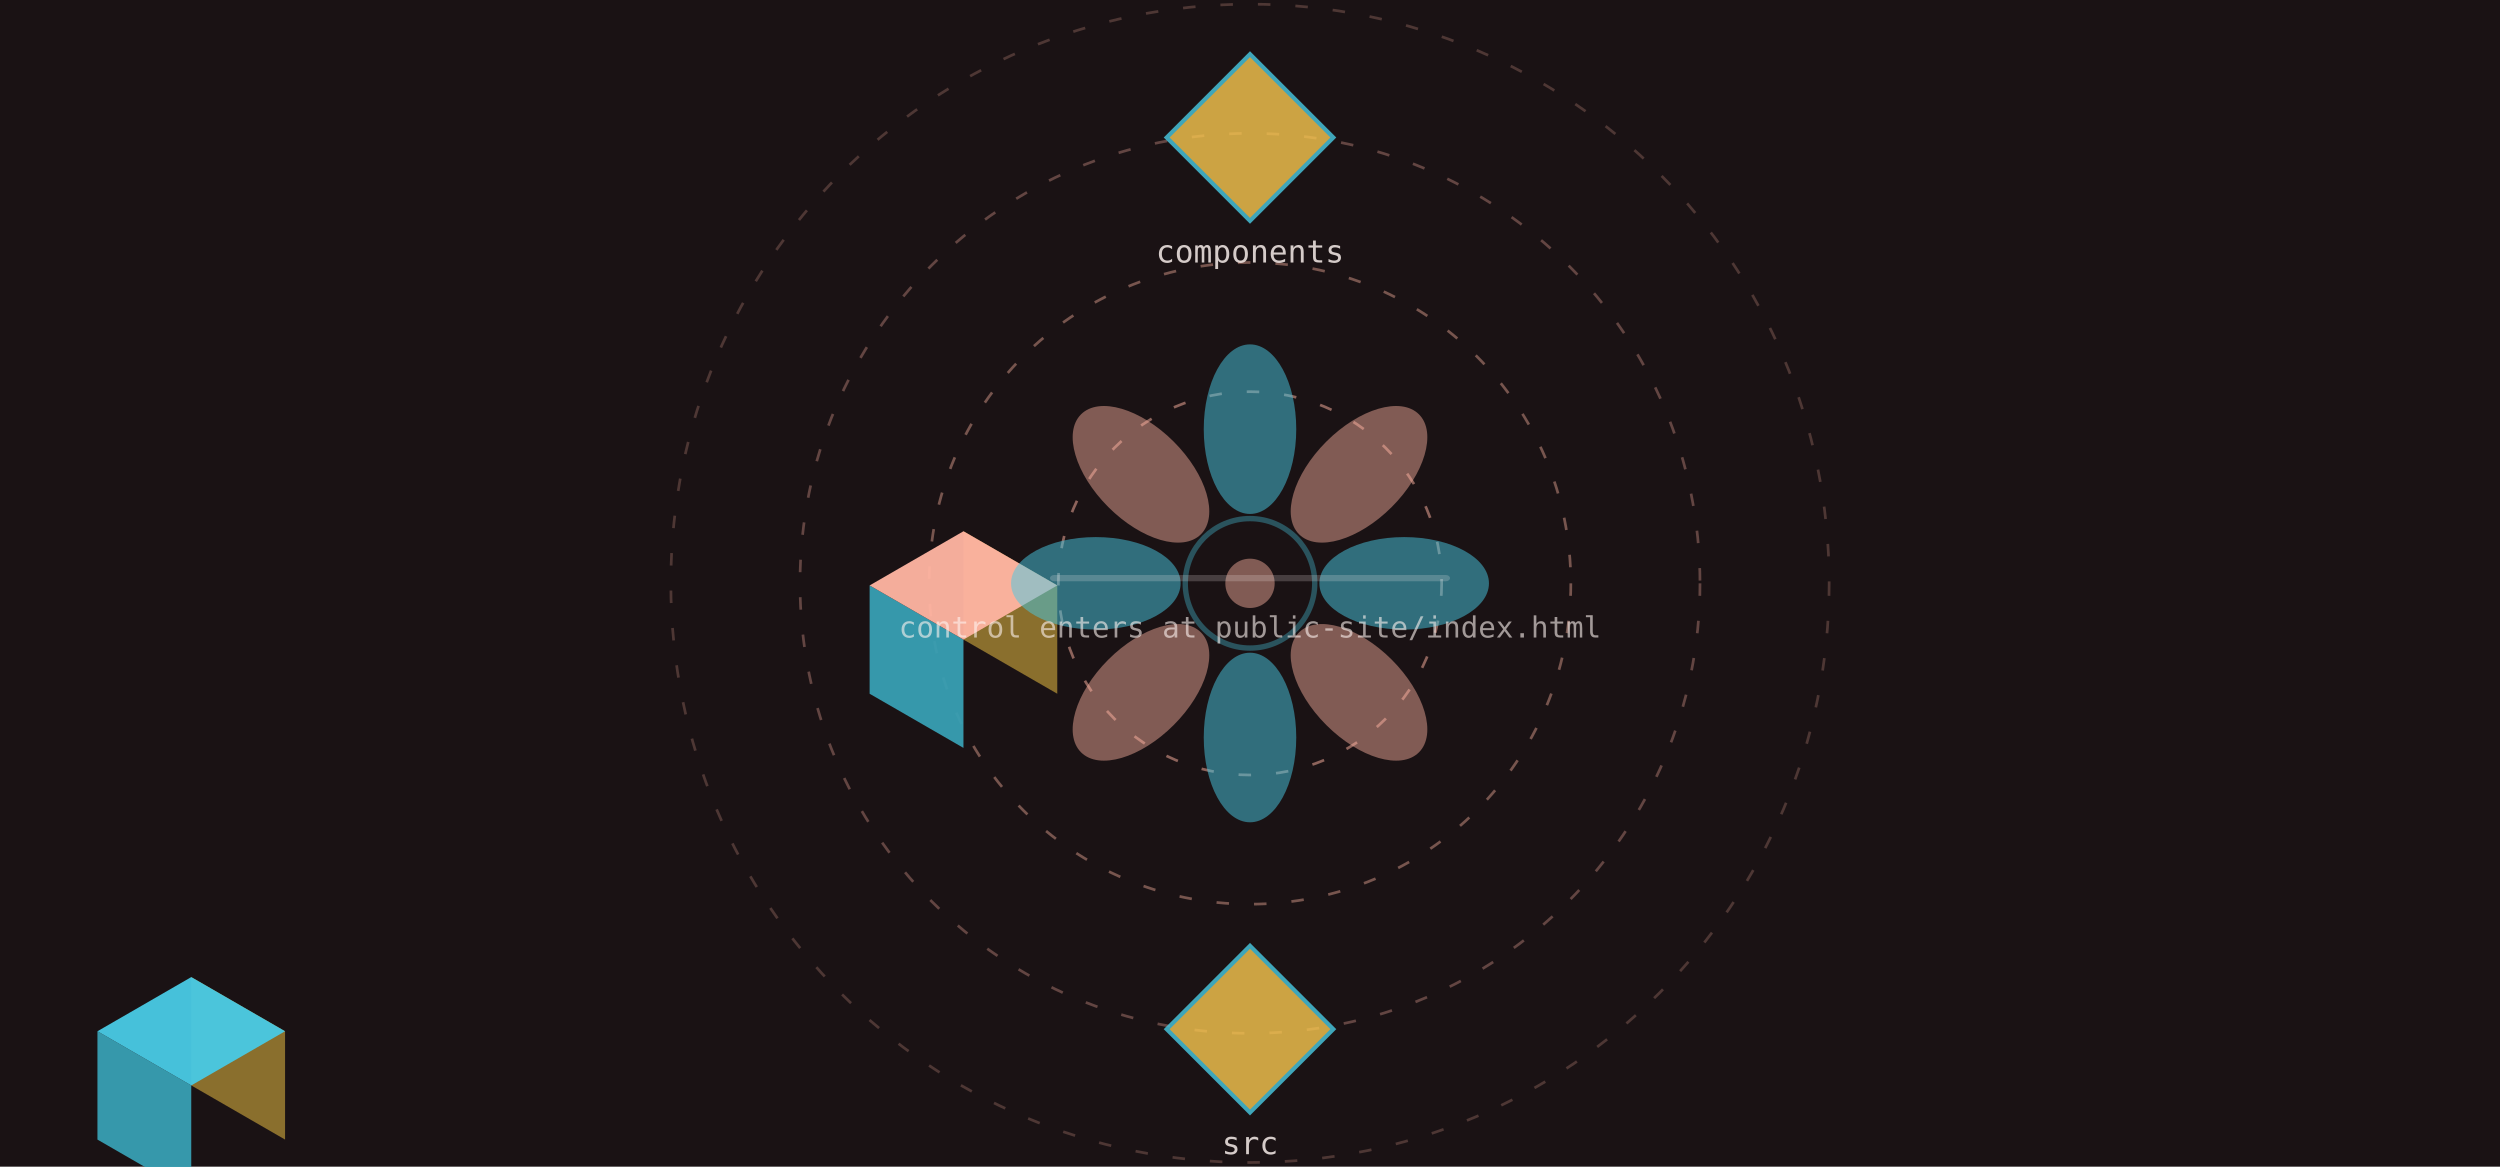
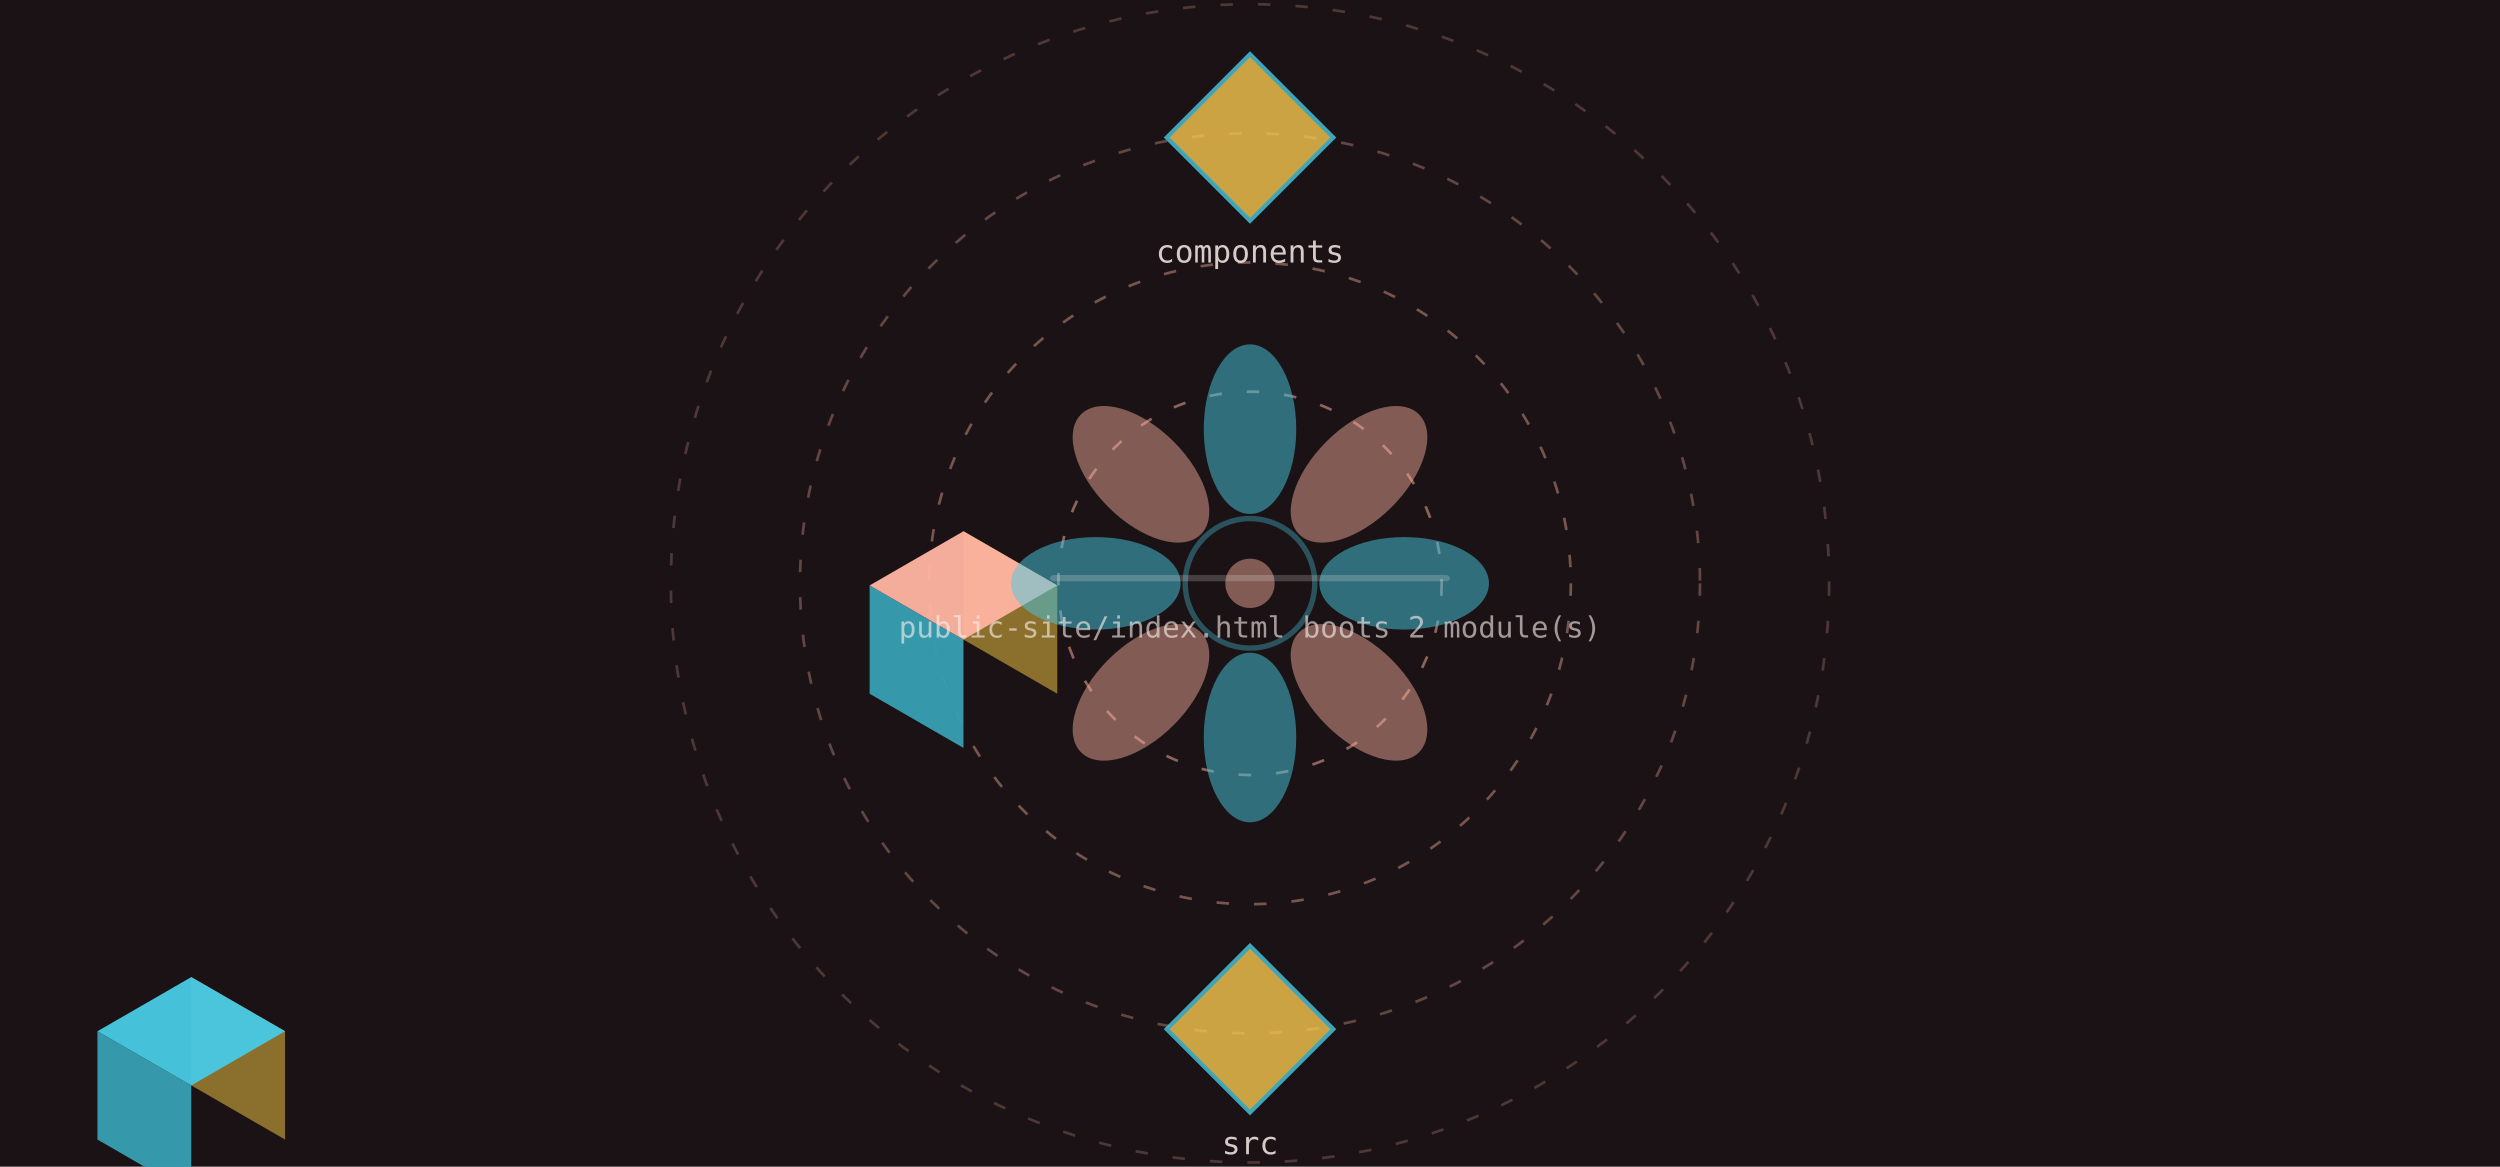
<svg xmlns="http://www.w3.org/2000/svg" viewBox="0 0 1200 560" width="1200" height="560" role="img" aria-label="vizuler workflow">
  <rect width="1200" height="560" fill="#1a1214" />
  <defs>
    <linearGradient id="gk" x1="0" y1="0" x2="1" y2="1">
      <stop offset="0%" stop-color="#ffb4a2" />
      <stop offset="100%" stop-color="#48cae4" />
    </linearGradient>
  </defs>
  <circle cx="600.00" cy="280.00" r="92.00" fill="none" stroke="rgba(255,180,162,0.500)" stroke-width="1.30" opacity="1.00" stroke-dasharray="6 12" />
  <g>
    <circle cx="600.00" cy="280.00" r="92.00" fill="none" stroke="#f9c74f" stroke-width="2.60" opacity="0.00" />
    <animate attributeName="opacity" values="0;0.85;0" dur="17.5s" begin="0.0s" repeatCount="indefinite" />
  </g>
  <circle cx="600.00" cy="280.00" r="154.00" fill="none" stroke="rgba(255,180,162,0.410)" stroke-width="1.30" opacity="1.00" stroke-dasharray="6 12" />
  <g>
    <circle cx="600.00" cy="280.00" r="154.00" fill="none" stroke="#f9c74f" stroke-width="2.60" opacity="0.00" />
    <animate attributeName="opacity" values="0;0.85;0" dur="17.5s" begin="0.6s" repeatCount="indefinite" />
  </g>
  <circle cx="600.00" cy="280.00" r="216.00" fill="none" stroke="rgba(255,180,162,0.320)" stroke-width="1.30" opacity="1.00" stroke-dasharray="6 12" />
  <g>
    <circle cx="600.00" cy="280.00" r="216.00" fill="none" stroke="#f9c74f" stroke-width="2.60" opacity="0.00" />
    <animate attributeName="opacity" values="0;0.85;0" dur="17.5s" begin="1.2s" repeatCount="indefinite" />
  </g>
  <circle cx="600.00" cy="280.00" r="278.00" fill="none" stroke="rgba(255,180,162,0.230)" stroke-width="1.30" opacity="1.00" stroke-dasharray="6 12" />
  <g>
    <circle cx="600.00" cy="280.00" r="278.00" fill="none" stroke="#f9c74f" stroke-width="2.60" opacity="0.00" />
    <animate attributeName="opacity" values="0;0.85;0" dur="17.5s" begin="1.8s" repeatCount="indefinite" />
  </g>
  <polygon points="462.46,307.00 507.49,333.00 507.49,281.00 462.46,255.00" fill="#90732e" opacity="0.95" />
  <polygon points="417.42,333.00 462.46,359.00 462.46,307.00 417.42,281.00" fill="#389eb2" opacity="0.95" />
  <polygon points="462.46,255.00 507.49,281.00 462.46,307.00 417.42,281.00" fill="#ffb4a2" opacity="0.95" />
  <text x="600" y="126" font-family="ui-monospace,Menlo,monospace" font-size="15" fill="rgba(253,244,240,0.820)" text-anchor="middle">components</text>
  <g>
    <polygon points="600.00,26.00 640.00,66.00 600.00,106.00 560.00,66.00" fill="#f9c74f" opacity="0.80" stroke="#48cae4" stroke-width="2" />
    <animate attributeName="opacity" values="0.25;1.0;0.25" dur="17.5s" begin="0.0s" repeatCount="indefinite" />
  </g>
  <polygon points="91.80,521.00 136.83,547.00 136.83,495.00 91.80,469.00" fill="#90732e" opacity="0.95" />
  <polygon points="46.77,547.00 91.80,573.00 91.80,521.00 46.77,495.00" fill="#389eb2" opacity="0.95" />
  <polygon points="91.80,469.00 136.83,495.00 91.80,521.00 46.77,495.00" fill="#48cae4" opacity="0.95" />
  <text x="600" y="554" font-family="ui-monospace,Menlo,monospace" font-size="15" fill="rgba(253,244,240,0.820)" text-anchor="middle">src</text>
  <g>
    <polygon points="600.00,454.00 640.00,494.00 600.00,534.00 560.00,494.00" fill="#f9c74f" opacity="0.80" stroke="#48cae4" stroke-width="2" />
    <animate attributeName="opacity" values="0.25;1.0;0.25" dur="17.5s" begin="8.75s" repeatCount="indefinite" />
  </g>
  <ellipse cx="600.00" cy="206.00" rx="22.20" ry="40.70" fill="rgba(72,202,228,0.500)" opacity="1.00" transform="rotate(0.0 600.00 206.00)" />
  <ellipse cx="652.33" cy="227.67" rx="22.20" ry="40.70" fill="rgba(255,180,162,0.450)" opacity="1.00" transform="rotate(45.0 652.33 227.67)" />
  <ellipse cx="674.00" cy="280.00" rx="22.20" ry="40.70" fill="rgba(72,202,228,0.500)" opacity="1.00" transform="rotate(90.0 674.00 280.00)" />
  <ellipse cx="652.33" cy="332.33" rx="22.20" ry="40.70" fill="rgba(255,180,162,0.450)" opacity="1.00" transform="rotate(135.0 652.33 332.33)" />
  <ellipse cx="600.00" cy="354.00" rx="22.20" ry="40.70" fill="rgba(72,202,228,0.500)" opacity="1.00" transform="rotate(180.0 600.00 354.00)" />
  <ellipse cx="547.67" cy="332.33" rx="22.20" ry="40.70" fill="rgba(255,180,162,0.450)" opacity="1.00" transform="rotate(225.0 547.67 332.33)" />
  <ellipse cx="526.00" cy="280.00" rx="22.20" ry="40.70" fill="rgba(72,202,228,0.500)" opacity="1.00" transform="rotate(270.0 526.00 280.00)" />
  <ellipse cx="547.67" cy="227.67" rx="22.20" ry="40.70" fill="rgba(255,180,162,0.450)" opacity="1.00" transform="rotate(315.0 547.67 227.67)" />
  <circle cx="600.00" cy="280.00" r="31.08" fill="none" stroke="rgba(72,202,228,0.500)" stroke-width="2.59" opacity="0.70" />
  <circle cx="600.00" cy="280.00" r="11.84" fill="rgba(255,180,162,0.450)" opacity="1.00" />
  <rect x="504.00" y="276.00" width="192.00" height="3.00" rx="2.00" fill="rgba(253,244,240,0.200)" opacity="1.00" />
-   <text x="600" y="306" font-family="ui-monospace,Menlo,monospace" font-size="14" fill="rgba(253,244,240,0.600)" text-anchor="middle">control enters at public-site/index.html</text>
+   <text x="600" y="306" font-family="ui-monospace,Menlo,monospace" font-size="14" fill="rgba(253,244,240,0.600)" text-anchor="middle">public-site/index.html boots 2 module(s)</text>
</svg>
